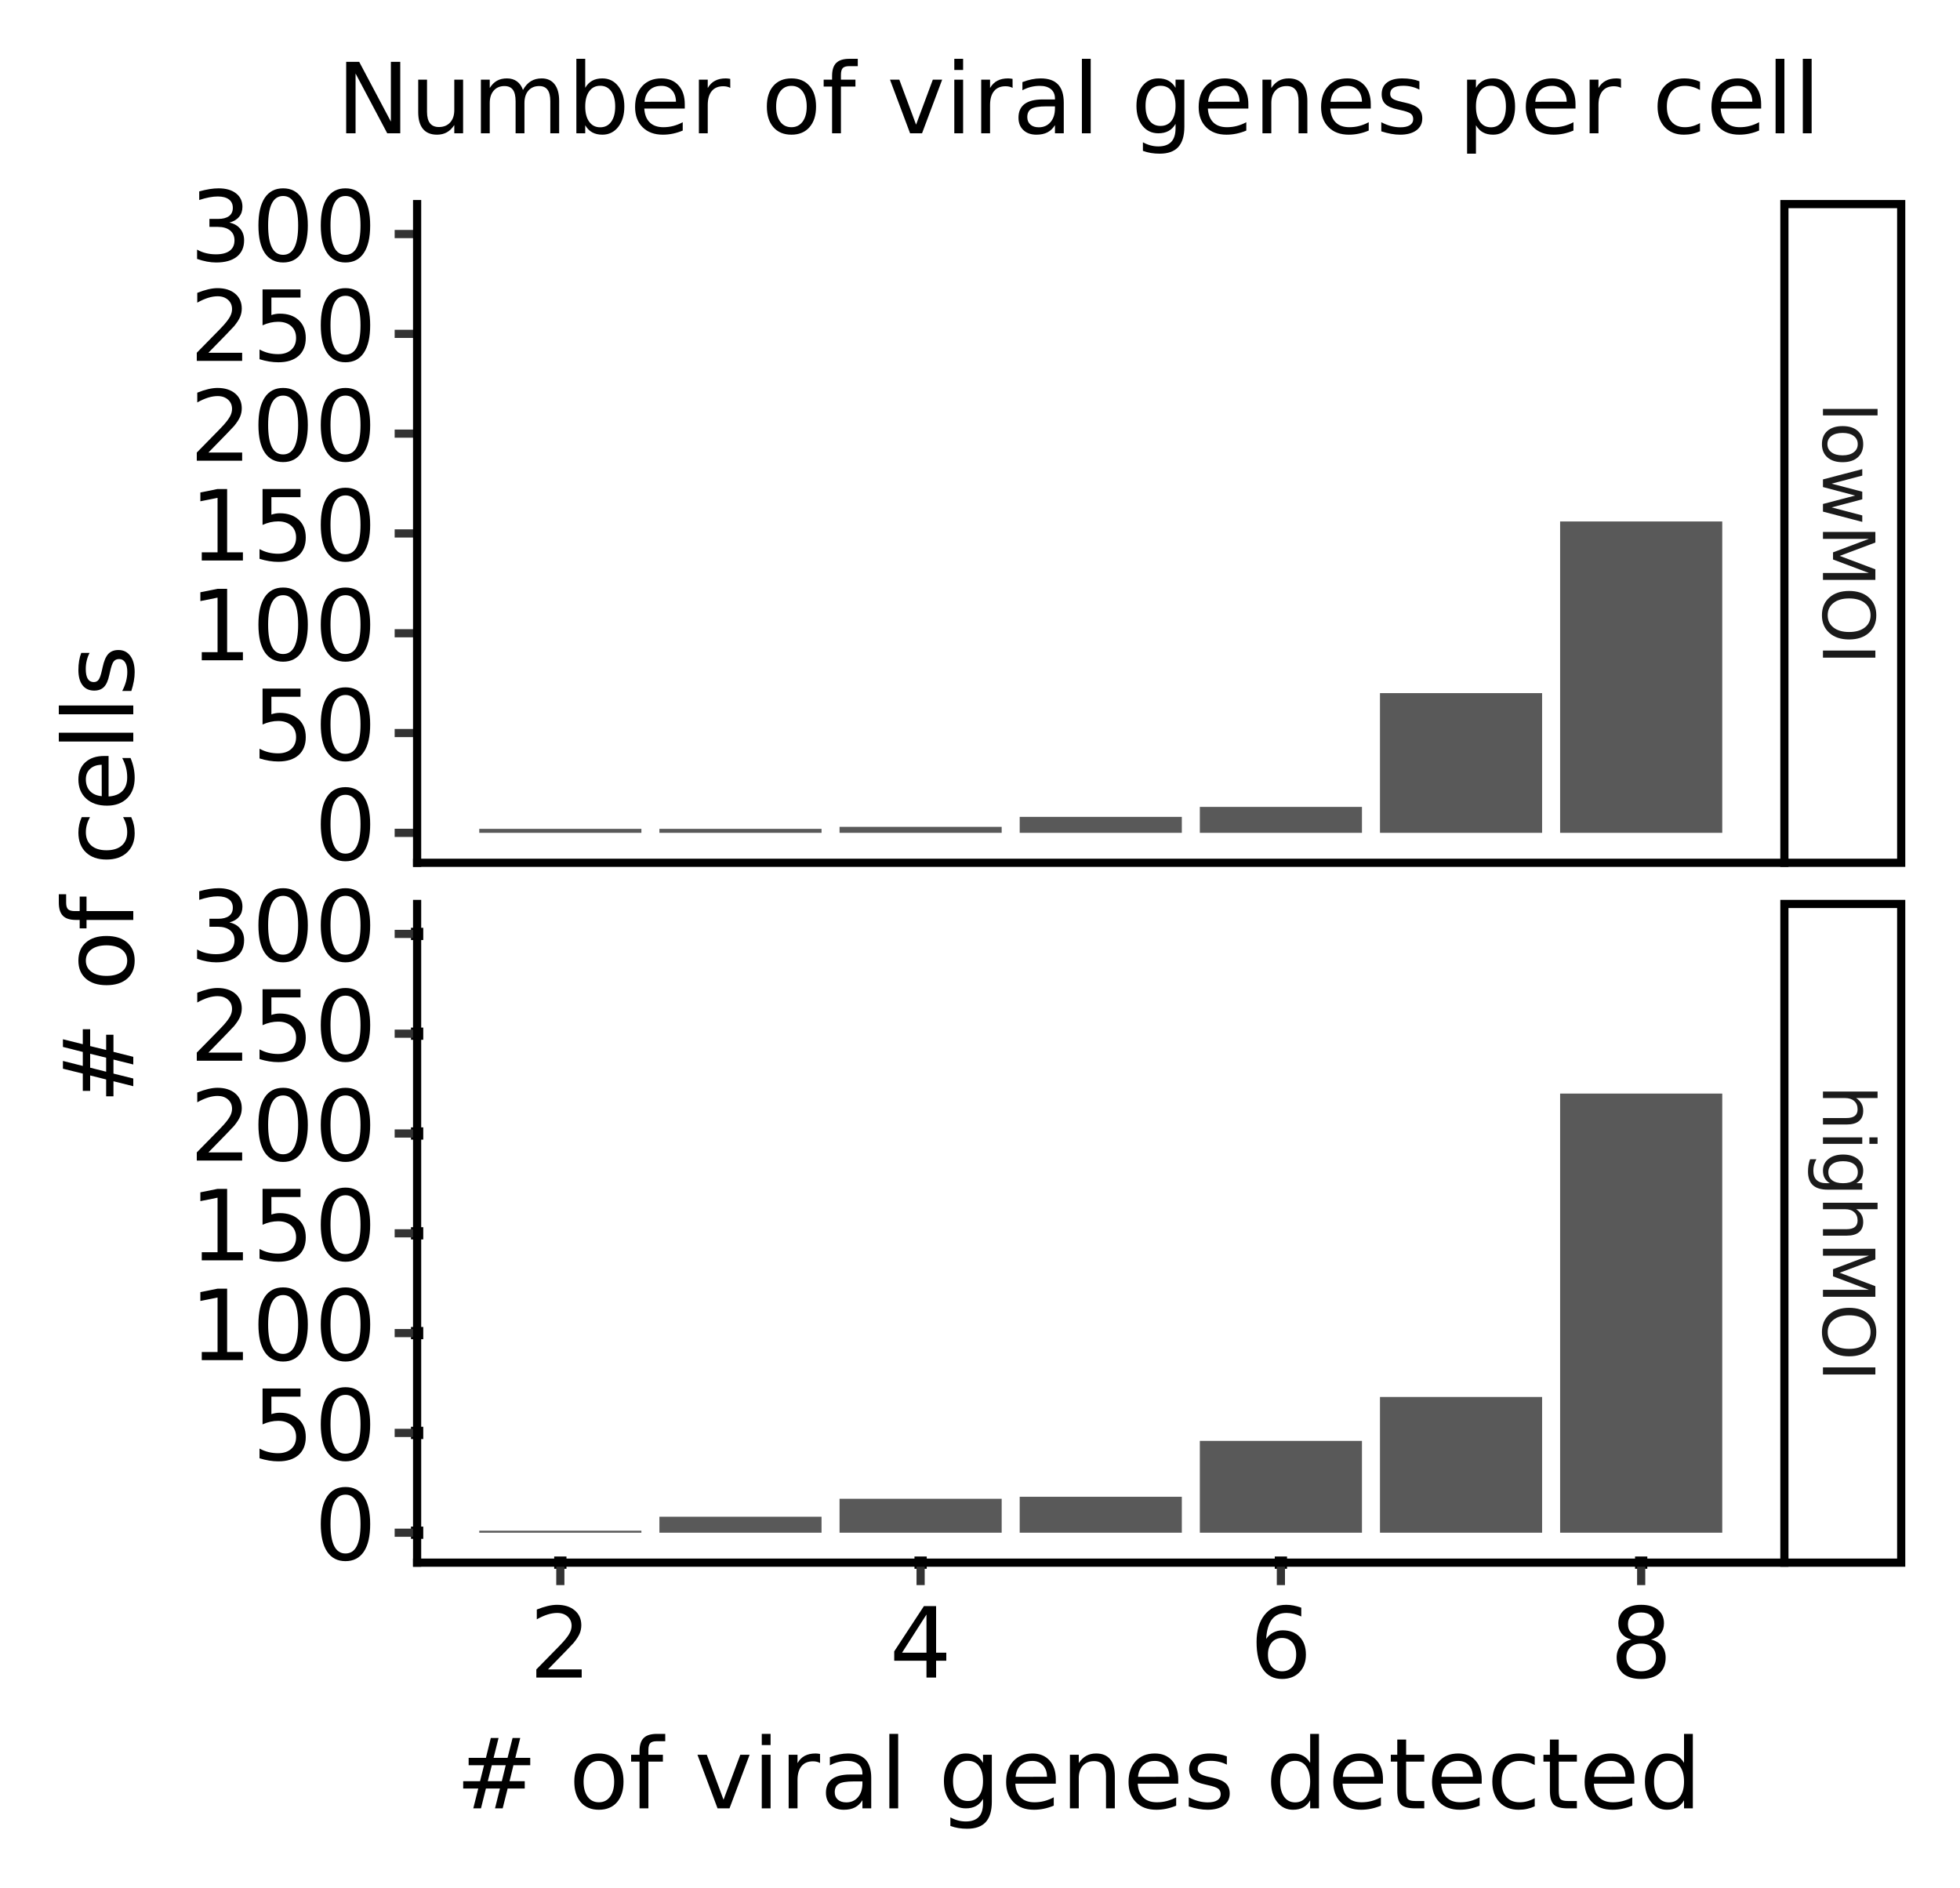
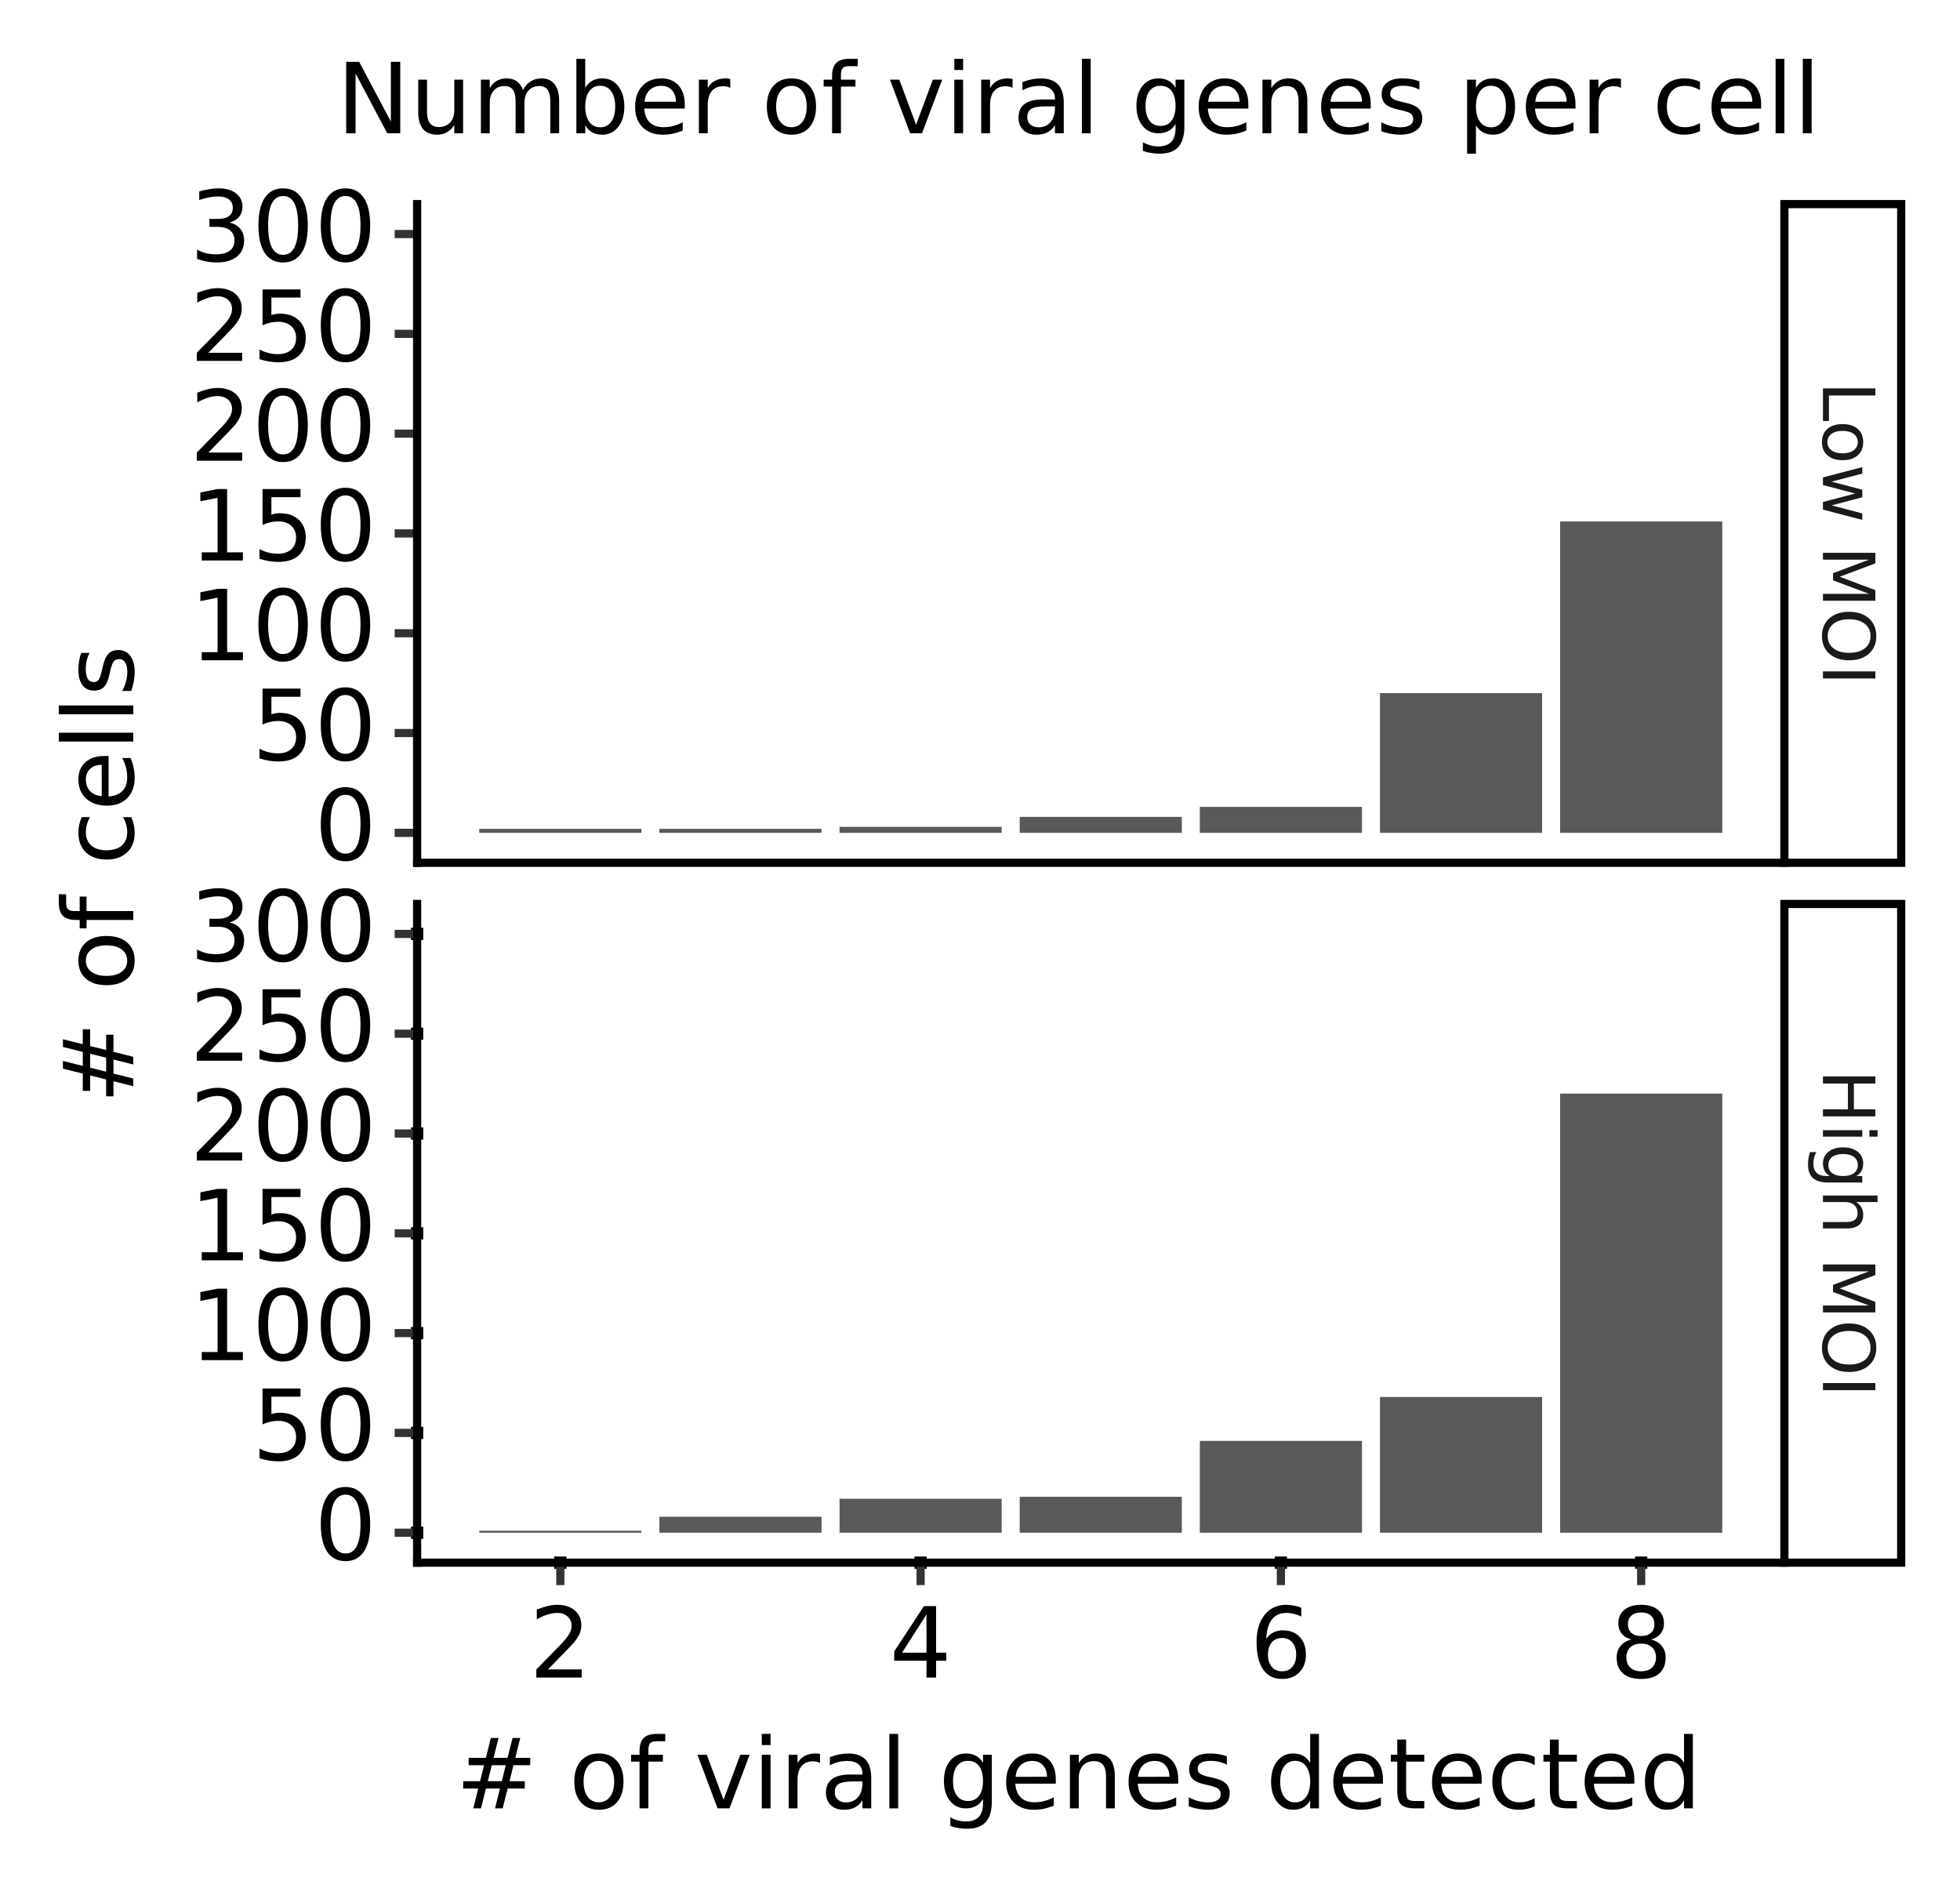
<svg xmlns="http://www.w3.org/2000/svg" xmlns:xlink="http://www.w3.org/1999/xlink" width="239.969pt" height="231.084pt" viewBox="0 0 239.969 231.084" version="1.1">
  <defs>
    <style type="text/css">*{stroke-linejoin: round; stroke-linecap: butt}</style>
  </defs>
  <g id="figure_1">
    <g id="patch_1">
      <path d="M 0 231.084  L 239.969 231.084  L 239.969 -0  L 0 -0  z " style="fill: #ffffff; stroke: #ffffff; stroke-linejoin: miter" />
    </g>
    <g id="axes_1">
      <g id="patch_2">
        <path d="M 51.069 105.627  L 218.469 105.627  L 218.469 24.987  L 51.069 24.987  z " style="fill: #ffffff" />
      </g>
      <g id="matplotlib.axis_1">
        <g id="xtick_1" />
        <g id="xtick_2" />
        <g id="xtick_3" />
        <g id="xtick_4" />
        <g id="xtick_5" />
        <g id="xtick_6" />
        <g id="xtick_7" />
      </g>
      <g id="matplotlib.axis_2">
        <g id="ytick_1">
          <g id="line2d_1">
            <path d="M 51.069 101.961  " style="fill: none; stroke: #000000; stroke-width: 1.5" />
            <defs>
-               <path id="ma9890b8e48" d="M 0 0  L -2.75 0  " style="stroke: #333333" />
+               <path id="m6dd702d6f1" d="M 0 0  L -2.75 0  " style="stroke: #333333" />
            </defs>
            <g>
-               <use xlink:href="#ma9890b8e48" x="51.069" y="101.961" style="stroke: #333333" />
+               <use xlink:href="#m6dd702d6f1" x="51.069" y="101.961" style="stroke: #333333" />
            </g>
          </g>
          <g id="text_1">
            <g transform="translate(38.48375 105.2725)scale(0.12 -0.12)">
              <defs>
                <path id="DejaVuSans-30" d="M 2034 4250  Q 1547 4250 1301 3770  Q 1056 3291 1056 2328  Q 1056 1369 1301 889  Q 1547 409 2034 409  Q 2525 409 2770 889  Q 3016 1369 3016 2328  Q 3016 3291 2770 3770  Q 2525 4250 2034 4250  z M 2034 4750  Q 2819 4750 3233 4129  Q 3647 3509 3647 2328  Q 3647 1150 3233 529  Q 2819 -91 2034 -91  Q 1250 -91 836 529  Q 422 1150 422 2328  Q 422 3509 836 4129  Q 1250 4750 2034 4750  z " transform="scale(0.015625)" />
              </defs>
              <use xlink:href="#DejaVuSans-30" />
            </g>
          </g>
        </g>
        <g id="ytick_2">
          <g id="line2d_2">
            <path d="M 51.069 89.743  " style="fill: none; stroke: #000000; stroke-width: 1.5" />
            <g>
-               <use xlink:href="#ma9890b8e48" x="51.069" y="89.743" style="stroke: #333333" />
+               <use xlink:href="#m6dd702d6f1" x="51.069" y="89.743" style="stroke: #333333" />
            </g>
          </g>
          <g id="text_2">
            <g transform="translate(30.84875 93.05431)scale(0.12 -0.12)">
              <defs>
                <path id="DejaVuSans-35" d="M 691 4666  L 3169 4666  L 3169 4134  L 1269 4134  L 1269 2991  Q 1406 3038 1543 3061  Q 1681 3084 1819 3084  Q 2600 3084 3056 2656  Q 3513 2228 3513 1497  Q 3513 744 3044 326  Q 2575 -91 1722 -91  Q 1428 -91 1123 -41  Q 819 9 494 109  L 494 744  Q 775 591 1075 516  Q 1375 441 1709 441  Q 2250 441 2565 725  Q 2881 1009 2881 1497  Q 2881 1984 2565 2268  Q 2250 2553 1709 2553  Q 1456 2553 1204 2497  Q 953 2441 691 2322  L 691 4666  z " transform="scale(0.015625)" />
              </defs>
              <use xlink:href="#DejaVuSans-35" />
              <use xlink:href="#DejaVuSans-30" x="63.623" />
            </g>
          </g>
        </g>
        <g id="ytick_3">
          <g id="line2d_3">
            <path d="M 51.069 77.525  " style="fill: none; stroke: #000000; stroke-width: 1.5" />
            <g>
-               <use xlink:href="#ma9890b8e48" x="51.069" y="77.525" style="stroke: #333333" />
+               <use xlink:href="#m6dd702d6f1" x="51.069" y="77.525" style="stroke: #333333" />
            </g>
          </g>
          <g id="text_3">
            <g transform="translate(23.21375 80.83613)scale(0.12 -0.12)">
              <defs>
                <path id="DejaVuSans-31" d="M 794 531  L 1825 531  L 1825 4091  L 703 3866  L 703 4441  L 1819 4666  L 2450 4666  L 2450 531  L 3481 531  L 3481 0  L 794 0  L 794 531  z " transform="scale(0.015625)" />
              </defs>
              <use xlink:href="#DejaVuSans-31" />
              <use xlink:href="#DejaVuSans-30" x="63.623" />
              <use xlink:href="#DejaVuSans-30" x="127.246" />
            </g>
          </g>
        </g>
        <g id="ytick_4">
          <g id="line2d_4">
            <path d="M 51.069 65.307  " style="fill: none; stroke: #000000; stroke-width: 1.5" />
            <g>
-               <use xlink:href="#ma9890b8e48" x="51.069" y="65.307" style="stroke: #333333" />
+               <use xlink:href="#m6dd702d6f1" x="51.069" y="65.307" style="stroke: #333333" />
            </g>
          </g>
          <g id="text_4">
            <g transform="translate(23.21375 68.61795)scale(0.12 -0.12)">
              <use xlink:href="#DejaVuSans-31" />
              <use xlink:href="#DejaVuSans-35" x="63.623" />
              <use xlink:href="#DejaVuSans-30" x="127.246" />
            </g>
          </g>
        </g>
        <g id="ytick_5">
          <g id="line2d_5">
            <path d="M 51.069 53.089  " style="fill: none; stroke: #000000; stroke-width: 1.5" />
            <g>
-               <use xlink:href="#ma9890b8e48" x="51.069" y="53.089" style="stroke: #333333" />
+               <use xlink:href="#m6dd702d6f1" x="51.069" y="53.089" style="stroke: #333333" />
            </g>
          </g>
          <g id="text_5">
            <g transform="translate(23.21375 56.39977)scale(0.12 -0.12)">
              <defs>
                <path id="DejaVuSans-32" d="M 1228 531  L 3431 531  L 3431 0  L 469 0  L 469 531  Q 828 903 1448 1529  Q 2069 2156 2228 2338  Q 2531 2678 2651 2914  Q 2772 3150 2772 3378  Q 2772 3750 2511 3984  Q 2250 4219 1831 4219  Q 1534 4219 1204 4116  Q 875 4013 500 3803  L 500 4441  Q 881 4594 1212 4672  Q 1544 4750 1819 4750  Q 2544 4750 2975 4387  Q 3406 4025 3406 3419  Q 3406 3131 3298 2873  Q 3191 2616 2906 2266  Q 2828 2175 2409 1742  Q 1991 1309 1228 531  z " transform="scale(0.015625)" />
              </defs>
              <use xlink:href="#DejaVuSans-32" />
              <use xlink:href="#DejaVuSans-30" x="63.623" />
              <use xlink:href="#DejaVuSans-30" x="127.246" />
            </g>
          </g>
        </g>
        <g id="ytick_6">
          <g id="line2d_6">
            <path d="M 51.069 40.87  " style="fill: none; stroke: #000000; stroke-width: 1.5" />
            <g>
-               <use xlink:href="#ma9890b8e48" x="51.069" y="40.87" style="stroke: #333333" />
+               <use xlink:href="#m6dd702d6f1" x="51.069" y="40.87" style="stroke: #333333" />
            </g>
          </g>
          <g id="text_6">
            <g transform="translate(23.21375 44.18159)scale(0.12 -0.12)">
              <use xlink:href="#DejaVuSans-32" />
              <use xlink:href="#DejaVuSans-35" x="63.623" />
              <use xlink:href="#DejaVuSans-30" x="127.246" />
            </g>
          </g>
        </g>
        <g id="ytick_7">
          <g id="line2d_7">
            <path d="M 51.069 28.652  " style="fill: none; stroke: #000000; stroke-width: 1.5" />
            <g>
-               <use xlink:href="#ma9890b8e48" x="51.069" y="28.652" style="stroke: #333333" />
+               <use xlink:href="#m6dd702d6f1" x="51.069" y="28.652" style="stroke: #333333" />
            </g>
          </g>
          <g id="text_7">
            <g transform="translate(23.21375 31.96341)scale(0.12 -0.12)">
              <defs>
                <path id="DejaVuSans-33" d="M 2597 2516  Q 3050 2419 3304 2112  Q 3559 1806 3559 1356  Q 3559 666 3084 287  Q 2609 -91 1734 -91  Q 1441 -91 1130 -33  Q 819 25 488 141  L 488 750  Q 750 597 1062 519  Q 1375 441 1716 441  Q 2309 441 2620 675  Q 2931 909 2931 1356  Q 2931 1769 2642 2001  Q 2353 2234 1838 2234  L 1294 2234  L 1294 2753  L 1863 2753  Q 2328 2753 2575 2939  Q 2822 3125 2822 3475  Q 2822 3834 2567 4026  Q 2313 4219 1838 4219  Q 1578 4219 1281 4162  Q 984 4106 628 3988  L 628 4550  Q 988 4650 1302 4700  Q 1616 4750 1894 4750  Q 2613 4750 3031 4423  Q 3450 4097 3450 3541  Q 3450 3153 3228 2886  Q 3006 2619 2597 2516  z " transform="scale(0.015625)" />
              </defs>
              <use xlink:href="#DejaVuSans-33" />
              <use xlink:href="#DejaVuSans-30" x="63.623" />
              <use xlink:href="#DejaVuSans-30" x="127.246" />
            </g>
          </g>
        </g>
        <g id="ytick_8" />
        <g id="ytick_9" />
        <g id="ytick_10" />
        <g id="ytick_11" />
        <g id="ytick_12" />
        <g id="ytick_13" />
        <g id="text_8">
          <g transform="translate(16.31812 135.142)rotate(-90)scale(0.12 -0.12)">
            <defs>
              <path id="DejaVuSans-23" d="M 3272 2816  L 2363 2816  L 2100 1772  L 3016 1772  L 3272 2816  z M 2803 4594  L 2478 3297  L 3391 3297  L 3719 4594  L 4219 4594  L 3897 3297  L 4872 3297  L 4872 2816  L 3775 2816  L 3519 1772  L 4513 1772  L 4513 1294  L 3397 1294  L 3072 0  L 2572 0  L 2894 1294  L 1978 1294  L 1656 0  L 1153 0  L 1478 1294  L 494 1294  L 494 1772  L 1594 1772  L 1856 2816  L 850 2816  L 850 3297  L 1978 3297  L 2297 4594  L 2803 4594  z " transform="scale(0.015625)" />
              <path id="DejaVuSans-20" transform="scale(0.015625)" />
              <path id="DejaVuSans-6f" d="M 1959 3097  Q 1497 3097 1228 2736  Q 959 2375 959 1747  Q 959 1119 1226 758  Q 1494 397 1959 397  Q 2419 397 2687 759  Q 2956 1122 2956 1747  Q 2956 2369 2687 2733  Q 2419 3097 1959 3097  z M 1959 3584  Q 2709 3584 3137 3096  Q 3566 2609 3566 1747  Q 3566 888 3137 398  Q 2709 -91 1959 -91  Q 1206 -91 779 398  Q 353 888 353 1747  Q 353 2609 779 3096  Q 1206 3584 1959 3584  z " transform="scale(0.015625)" />
              <path id="DejaVuSans-66" d="M 2375 4863  L 2375 4384  L 1825 4384  Q 1516 4384 1395 4259  Q 1275 4134 1275 3809  L 1275 3500  L 2222 3500  L 2222 3053  L 1275 3053  L 1275 0  L 697 0  L 697 3053  L 147 3053  L 147 3500  L 697 3500  L 697 3744  Q 697 4328 969 4595  Q 1241 4863 1831 4863  L 2375 4863  z " transform="scale(0.015625)" />
              <path id="DejaVuSans-63" d="M 3122 3366  L 3122 2828  Q 2878 2963 2633 3030  Q 2388 3097 2138 3097  Q 1578 3097 1268 2742  Q 959 2388 959 1747  Q 959 1106 1268 751  Q 1578 397 2138 397  Q 2388 397 2633 464  Q 2878 531 3122 666  L 3122 134  Q 2881 22 2623 -34  Q 2366 -91 2075 -91  Q 1284 -91 818 406  Q 353 903 353 1747  Q 353 2603 823 3093  Q 1294 3584 2113 3584  Q 2378 3584 2631 3529  Q 2884 3475 3122 3366  z " transform="scale(0.015625)" />
              <path id="DejaVuSans-65" d="M 3597 1894  L 3597 1613  L 953 1613  Q 991 1019 1311 708  Q 1631 397 2203 397  Q 2534 397 2845 478  Q 3156 559 3463 722  L 3463 178  Q 3153 47 2828 -22  Q 2503 -91 2169 -91  Q 1331 -91 842 396  Q 353 884 353 1716  Q 353 2575 817 3079  Q 1281 3584 2069 3584  Q 2775 3584 3186 3129  Q 3597 2675 3597 1894  z M 3022 2063  Q 3016 2534 2758 2815  Q 2500 3097 2075 3097  Q 1594 3097 1305 2825  Q 1016 2553 972 2059  L 3022 2063  z " transform="scale(0.015625)" />
              <path id="DejaVuSans-6c" d="M 603 4863  L 1178 4863  L 1178 0  L 603 0  L 603 4863  z " transform="scale(0.015625)" />
              <path id="DejaVuSans-73" d="M 2834 3397  L 2834 2853  Q 2591 2978 2328 3040  Q 2066 3103 1784 3103  Q 1356 3103 1142 2972  Q 928 2841 928 2578  Q 928 2378 1081 2264  Q 1234 2150 1697 2047  L 1894 2003  Q 2506 1872 2764 1633  Q 3022 1394 3022 966  Q 3022 478 2636 193  Q 2250 -91 1575 -91  Q 1294 -91 989 -36  Q 684 19 347 128  L 347 722  Q 666 556 975 473  Q 1284 391 1588 391  Q 1994 391 2212 530  Q 2431 669 2431 922  Q 2431 1156 2273 1281  Q 2116 1406 1581 1522  L 1381 1569  Q 847 1681 609 1914  Q 372 2147 372 2553  Q 372 3047 722 3315  Q 1072 3584 1716 3584  Q 2034 3584 2315 3537  Q 2597 3491 2834 3397  z " transform="scale(0.015625)" />
            </defs>
            <use xlink:href="#DejaVuSans-23" />
            <use xlink:href="#DejaVuSans-20" x="83.789" />
            <use xlink:href="#DejaVuSans-6f" x="115.576" />
            <use xlink:href="#DejaVuSans-66" x="176.758" />
            <use xlink:href="#DejaVuSans-20" x="211.963" />
            <use xlink:href="#DejaVuSans-63" x="243.75" />
            <use xlink:href="#DejaVuSans-65" x="298.73" />
            <use xlink:href="#DejaVuSans-6c" x="360.254" />
            <use xlink:href="#DejaVuSans-6c" x="388.037" />
            <use xlink:href="#DejaVuSans-73" x="415.82" />
          </g>
        </g>
      </g>
      <g id="PolyCollection_1">
-         <path d="M 58.678 101.961  L 58.678 101.473  L 78.528 101.473  L 78.528 101.961  z " clip-path="url(#pe3e4e6a18e)" style="fill: #595959" />
-         <path d="M 80.733 101.961  L 80.733 101.473  L 100.583 101.473  L 100.583 101.961  z " clip-path="url(#pe3e4e6a18e)" style="fill: #595959" />
-         <path d="M 102.789 101.961  L 102.789 101.228  L 122.638 101.228  L 122.638 101.961  z " clip-path="url(#pe3e4e6a18e)" style="fill: #595959" />
-         <path d="M 124.844 101.961  L 124.844 100.006  L 144.694 100.006  L 144.694 101.961  z " clip-path="url(#pe3e4e6a18e)" style="fill: #595959" />
-         <path d="M 146.899 101.961  L 146.899 98.785  L 166.749 98.785  L 166.749 101.961  z " clip-path="url(#pe3e4e6a18e)" style="fill: #595959" />
-         <path d="M 168.955 101.961  L 168.955 84.856  L 188.804 84.856  L 188.804 101.961  z " clip-path="url(#pe3e4e6a18e)" style="fill: #595959" />
-         <path d="M 191.01 101.961  L 191.01 63.841  L 210.86 63.841  L 210.86 101.961  z " clip-path="url(#pe3e4e6a18e)" style="fill: #595959" />
+         <path d="M 58.678 101.961  L 58.678 101.473  L 78.528 101.473  L 78.528 101.961  z " clip-path="url(#pe7c951bf67)" style="fill: #595959" />
+         <path d="M 80.733 101.961  L 80.733 101.473  L 100.583 101.473  L 100.583 101.961  z " clip-path="url(#pe7c951bf67)" style="fill: #595959" />
+         <path d="M 102.789 101.961  L 102.789 101.228  L 122.638 101.228  L 122.638 101.961  z " clip-path="url(#pe7c951bf67)" style="fill: #595959" />
+         <path d="M 124.844 101.961  L 124.844 100.006  L 144.694 100.006  L 144.694 101.961  z " clip-path="url(#pe7c951bf67)" style="fill: #595959" />
+         <path d="M 146.899 101.961  L 146.899 98.785  L 166.749 98.785  L 166.749 101.961  z " clip-path="url(#pe7c951bf67)" style="fill: #595959" />
+         <path d="M 168.955 101.961  L 168.955 84.856  L 188.804 84.856  L 188.804 101.961  z " clip-path="url(#pe7c951bf67)" style="fill: #595959" />
+         <path d="M 191.01 101.961  L 191.01 63.841  L 210.86 63.841  L 210.86 101.961  z " clip-path="url(#pe7c951bf67)" style="fill: #595959" />
      </g>
      <g id="patch_3">
        <path d="M 218.469 105.627  L 232.769 105.627  L 232.769 24.987  L 218.469 24.987  L 218.469 105.627  z " style="fill: none; stroke: #000000; stroke-linejoin: miter" />
      </g>
      <g id="patch_4">
        <path d="M 51.069 105.627  L 51.069 24.987  " style="fill: none; stroke: #000000; stroke-linejoin: miter; stroke-linecap: square" />
      </g>
      <g id="patch_5">
        <path d="M 51.069 105.627  L 218.469 105.627  " style="fill: none; stroke: #000000; stroke-linejoin: miter; stroke-linecap: square" />
      </g>
      <g id="text_9">
-         <g style="fill: #1a1a1a" transform="translate(223.1905 49.2357)rotate(-270)scale(0.088 -0.088)">
+         <g style="fill: #1a1a1a" transform="translate(223.1905 46.68508)rotate(-270)scale(0.088 -0.088)">
          <defs>
+             <path id="DejaVuSans-4c" d="M 628 4666  L 1259 4666  L 1259 531  L 3531 531  L 3531 0  L 628 0  L 628 4666  z " transform="scale(0.015625)" />
            <path id="DejaVuSans-77" d="M 269 3500  L 844 3500  L 1563 769  L 2278 3500  L 2956 3500  L 3675 769  L 4391 3500  L 4966 3500  L 4050 0  L 3372 0  L 2619 2869  L 1863 0  L 1184 0  L 269 3500  z " transform="scale(0.015625)" />
            <path id="DejaVuSans-4d" d="M 628 4666  L 1569 4666  L 2759 1491  L 3956 4666  L 4897 4666  L 4897 0  L 4281 0  L 4281 4097  L 3078 897  L 2444 897  L 1241 4097  L 1241 0  L 628 0  L 628 4666  z " transform="scale(0.015625)" />
            <path id="DejaVuSans-4f" d="M 2522 4238  Q 1834 4238 1429 3725  Q 1025 3213 1025 2328  Q 1025 1447 1429 934  Q 1834 422 2522 422  Q 3209 422 3611 934  Q 4013 1447 4013 2328  Q 4013 3213 3611 3725  Q 3209 4238 2522 4238  z M 2522 4750  Q 3503 4750 4090 4092  Q 4678 3434 4678 2328  Q 4678 1225 4090 567  Q 3503 -91 2522 -91  Q 1538 -91 948 565  Q 359 1222 359 2328  Q 359 3434 948 4092  Q 1538 4750 2522 4750  z " transform="scale(0.015625)" />
            <path id="DejaVuSans-49" d="M 628 4666  L 1259 4666  L 1259 0  L 628 0  L 628 4666  z " transform="scale(0.015625)" />
          </defs>
-           <use xlink:href="#DejaVuSans-6c" />
-           <use xlink:href="#DejaVuSans-6f" x="27.783" />
-           <use xlink:href="#DejaVuSans-77" x="88.965" />
-           <use xlink:href="#DejaVuSans-4d" x="170.752" />
-           <use xlink:href="#DejaVuSans-4f" x="257.031" />
-           <use xlink:href="#DejaVuSans-49" x="335.742" />
+           <use xlink:href="#DejaVuSans-4c" />
+           <use xlink:href="#DejaVuSans-6f" x="53.963" />
+           <use xlink:href="#DejaVuSans-77" x="115.145" />
+           <use xlink:href="#DejaVuSans-20" x="196.932" />
+           <use xlink:href="#DejaVuSans-4d" x="228.719" />
+           <use xlink:href="#DejaVuSans-4f" x="314.998" />
+           <use xlink:href="#DejaVuSans-49" x="393.709" />
        </g>
      </g>
    </g>
    <g id="axes_2">
      <g id="patch_6">
        <path d="M 51.069 191.307  L 218.469 191.307  L 218.469 110.667  L 51.069 110.667  z " style="fill: #ffffff" />
      </g>
      <g id="matplotlib.axis_3">
        <g id="xtick_8">
          <g id="line2d_8">
            <path d="M 68.603 191.307  " style="fill: none; stroke: #000000; stroke-width: 1.5; stroke-linecap: square" />
            <defs>
-               <path id="m67ff558f66" d="M 0 0  L 0 2.75  " style="stroke: #333333" />
+               <path id="m1cd771f160" d="M 0 0  L 0 2.75  " style="stroke: #333333" />
            </defs>
            <g>
-               <use xlink:href="#m67ff558f66" x="68.603" y="191.307" style="stroke: #333333" />
+               <use xlink:href="#m1cd771f160" x="68.603" y="191.307" style="stroke: #333333" />
            </g>
          </g>
          <g id="text_10">
            <g transform="translate(64.78524 205.3748)scale(0.12 -0.12)">
              <use xlink:href="#DejaVuSans-32" />
            </g>
          </g>
        </g>
        <g id="xtick_9">
          <g id="line2d_9">
            <path d="M 112.713 191.307  " style="fill: none; stroke: #000000; stroke-width: 1.5; stroke-linecap: square" />
            <g>
-               <use xlink:href="#m67ff558f66" x="112.713" y="191.307" style="stroke: #333333" />
+               <use xlink:href="#m1cd771f160" x="112.713" y="191.307" style="stroke: #333333" />
            </g>
          </g>
          <g id="text_11">
            <g transform="translate(108.8959 205.3748)scale(0.12 -0.12)">
              <defs>
                <path id="DejaVuSans-34" d="M 2419 4116  L 825 1625  L 2419 1625  L 2419 4116  z M 2253 4666  L 3047 4666  L 3047 1625  L 3713 1625  L 3713 1100  L 3047 1100  L 3047 0  L 2419 0  L 2419 1100  L 313 1100  L 313 1709  L 2253 4666  z " transform="scale(0.015625)" />
              </defs>
              <use xlink:href="#DejaVuSans-34" />
            </g>
          </g>
        </g>
        <g id="xtick_10">
          <g id="line2d_10">
            <path d="M 156.824 191.307  " style="fill: none; stroke: #000000; stroke-width: 1.5; stroke-linecap: square" />
            <g>
-               <use xlink:href="#m67ff558f66" x="156.824" y="191.307" style="stroke: #333333" />
+               <use xlink:href="#m1cd771f160" x="156.824" y="191.307" style="stroke: #333333" />
            </g>
          </g>
          <g id="text_12">
            <g transform="translate(153.0066 205.3748)scale(0.12 -0.12)">
              <defs>
                <path id="DejaVuSans-36" d="M 2113 2584  Q 1688 2584 1439 2293  Q 1191 2003 1191 1497  Q 1191 994 1439 701  Q 1688 409 2113 409  Q 2538 409 2786 701  Q 3034 994 3034 1497  Q 3034 2003 2786 2293  Q 2538 2584 2113 2584  z M 3366 4563  L 3366 3988  Q 3128 4100 2886 4159  Q 2644 4219 2406 4219  Q 1781 4219 1451 3797  Q 1122 3375 1075 2522  Q 1259 2794 1537 2939  Q 1816 3084 2150 3084  Q 2853 3084 3261 2657  Q 3669 2231 3669 1497  Q 3669 778 3244 343  Q 2819 -91 2113 -91  Q 1303 -91 875 529  Q 447 1150 447 2328  Q 447 3434 972 4092  Q 1497 4750 2381 4750  Q 2619 4750 2861 4703  Q 3103 4656 3366 4563  z " transform="scale(0.015625)" />
              </defs>
              <use xlink:href="#DejaVuSans-36" />
            </g>
          </g>
        </g>
        <g id="xtick_11">
          <g id="line2d_11">
            <path d="M 200.935 191.307  " style="fill: none; stroke: #000000; stroke-width: 1.5; stroke-linecap: square" />
            <g>
-               <use xlink:href="#m67ff558f66" x="200.935" y="191.307" style="stroke: #333333" />
+               <use xlink:href="#m1cd771f160" x="200.935" y="191.307" style="stroke: #333333" />
            </g>
          </g>
          <g id="text_13">
            <g transform="translate(197.1173 205.3748)scale(0.12 -0.12)">
              <defs>
                <path id="DejaVuSans-38" d="M 2034 2216  Q 1584 2216 1326 1975  Q 1069 1734 1069 1313  Q 1069 891 1326 650  Q 1584 409 2034 409  Q 2484 409 2743 651  Q 3003 894 3003 1313  Q 3003 1734 2745 1975  Q 2488 2216 2034 2216  z M 1403 2484  Q 997 2584 770 2862  Q 544 3141 544 3541  Q 544 4100 942 4425  Q 1341 4750 2034 4750  Q 2731 4750 3128 4425  Q 3525 4100 3525 3541  Q 3525 3141 3298 2862  Q 3072 2584 2669 2484  Q 3125 2378 3379 2068  Q 3634 1759 3634 1313  Q 3634 634 3220 271  Q 2806 -91 2034 -91  Q 1263 -91 848 271  Q 434 634 434 1313  Q 434 1759 690 2068  Q 947 2378 1403 2484  z M 1172 3481  Q 1172 3119 1398 2916  Q 1625 2713 2034 2713  Q 2441 2713 2670 2916  Q 2900 3119 2900 3481  Q 2900 3844 2670 4047  Q 2441 4250 2034 4250  Q 1625 4250 1398 4047  Q 1172 3844 1172 3481  z " transform="scale(0.015625)" />
              </defs>
              <use xlink:href="#DejaVuSans-38" />
            </g>
          </g>
        </g>
        <g id="xtick_12" />
        <g id="xtick_13" />
        <g id="xtick_14" />
        <g id="text_14">
          <g transform="translate(55.78344 221.3886)scale(0.12 -0.12)">
            <defs>
              <path id="DejaVuSans-76" d="M 191 3500  L 800 3500  L 1894 563  L 2988 3500  L 3597 3500  L 2284 0  L 1503 0  L 191 3500  z " transform="scale(0.015625)" />
              <path id="DejaVuSans-69" d="M 603 3500  L 1178 3500  L 1178 0  L 603 0  L 603 3500  z M 603 4863  L 1178 4863  L 1178 4134  L 603 4134  L 603 4863  z " transform="scale(0.015625)" />
              <path id="DejaVuSans-72" d="M 2631 2963  Q 2534 3019 2420 3045  Q 2306 3072 2169 3072  Q 1681 3072 1420 2755  Q 1159 2438 1159 1844  L 1159 0  L 581 0  L 581 3500  L 1159 3500  L 1159 2956  Q 1341 3275 1631 3429  Q 1922 3584 2338 3584  Q 2397 3584 2469 3576  Q 2541 3569 2628 3553  L 2631 2963  z " transform="scale(0.015625)" />
              <path id="DejaVuSans-61" d="M 2194 1759  Q 1497 1759 1228 1600  Q 959 1441 959 1056  Q 959 750 1161 570  Q 1363 391 1709 391  Q 2188 391 2477 730  Q 2766 1069 2766 1631  L 2766 1759  L 2194 1759  z M 3341 1997  L 3341 0  L 2766 0  L 2766 531  Q 2569 213 2275 61  Q 1981 -91 1556 -91  Q 1019 -91 701 211  Q 384 513 384 1019  Q 384 1609 779 1909  Q 1175 2209 1959 2209  L 2766 2209  L 2766 2266  Q 2766 2663 2505 2880  Q 2244 3097 1772 3097  Q 1472 3097 1187 3025  Q 903 2953 641 2809  L 641 3341  Q 956 3463 1253 3523  Q 1550 3584 1831 3584  Q 2591 3584 2966 3190  Q 3341 2797 3341 1997  z " transform="scale(0.015625)" />
              <path id="DejaVuSans-67" d="M 2906 1791  Q 2906 2416 2648 2759  Q 2391 3103 1925 3103  Q 1463 3103 1205 2759  Q 947 2416 947 1791  Q 947 1169 1205 825  Q 1463 481 1925 481  Q 2391 481 2648 825  Q 2906 1169 2906 1791  z M 3481 434  Q 3481 -459 3084 -895  Q 2688 -1331 1869 -1331  Q 1566 -1331 1297 -1286  Q 1028 -1241 775 -1147  L 775 -588  Q 1028 -725 1275 -790  Q 1522 -856 1778 -856  Q 2344 -856 2625 -561  Q 2906 -266 2906 331  L 2906 616  Q 2728 306 2450 153  Q 2172 0 1784 0  Q 1141 0 747 490  Q 353 981 353 1791  Q 353 2603 747 3093  Q 1141 3584 1784 3584  Q 2172 3584 2450 3431  Q 2728 3278 2906 2969  L 2906 3500  L 3481 3500  L 3481 434  z " transform="scale(0.015625)" />
              <path id="DejaVuSans-6e" d="M 3513 2113  L 3513 0  L 2938 0  L 2938 2094  Q 2938 2591 2744 2837  Q 2550 3084 2163 3084  Q 1697 3084 1428 2787  Q 1159 2491 1159 1978  L 1159 0  L 581 0  L 581 3500  L 1159 3500  L 1159 2956  Q 1366 3272 1645 3428  Q 1925 3584 2291 3584  Q 2894 3584 3203 3211  Q 3513 2838 3513 2113  z " transform="scale(0.015625)" />
              <path id="DejaVuSans-64" d="M 2906 2969  L 2906 4863  L 3481 4863  L 3481 0  L 2906 0  L 2906 525  Q 2725 213 2448 61  Q 2172 -91 1784 -91  Q 1150 -91 751 415  Q 353 922 353 1747  Q 353 2572 751 3078  Q 1150 3584 1784 3584  Q 2172 3584 2448 3432  Q 2725 3281 2906 2969  z M 947 1747  Q 947 1113 1208 752  Q 1469 391 1925 391  Q 2381 391 2643 752  Q 2906 1113 2906 1747  Q 2906 2381 2643 2742  Q 2381 3103 1925 3103  Q 1469 3103 1208 2742  Q 947 2381 947 1747  z " transform="scale(0.015625)" />
              <path id="DejaVuSans-74" d="M 1172 4494  L 1172 3500  L 2356 3500  L 2356 3053  L 1172 3053  L 1172 1153  Q 1172 725 1289 603  Q 1406 481 1766 481  L 2356 481  L 2356 0  L 1766 0  Q 1100 0 847 248  Q 594 497 594 1153  L 594 3053  L 172 3053  L 172 3500  L 594 3500  L 594 4494  L 1172 4494  z " transform="scale(0.015625)" />
            </defs>
            <use xlink:href="#DejaVuSans-23" />
            <use xlink:href="#DejaVuSans-20" x="83.789" />
            <use xlink:href="#DejaVuSans-6f" x="115.576" />
            <use xlink:href="#DejaVuSans-66" x="176.758" />
            <use xlink:href="#DejaVuSans-20" x="211.963" />
            <use xlink:href="#DejaVuSans-76" x="243.75" />
            <use xlink:href="#DejaVuSans-69" x="302.93" />
            <use xlink:href="#DejaVuSans-72" x="330.713" />
            <use xlink:href="#DejaVuSans-61" x="371.826" />
            <use xlink:href="#DejaVuSans-6c" x="433.105" />
            <use xlink:href="#DejaVuSans-20" x="460.889" />
            <use xlink:href="#DejaVuSans-67" x="492.676" />
            <use xlink:href="#DejaVuSans-65" x="556.152" />
            <use xlink:href="#DejaVuSans-6e" x="617.676" />
            <use xlink:href="#DejaVuSans-65" x="681.055" />
            <use xlink:href="#DejaVuSans-73" x="742.578" />
            <use xlink:href="#DejaVuSans-20" x="794.678" />
            <use xlink:href="#DejaVuSans-64" x="826.465" />
            <use xlink:href="#DejaVuSans-65" x="889.941" />
            <use xlink:href="#DejaVuSans-74" x="951.465" />
            <use xlink:href="#DejaVuSans-65" x="990.674" />
            <use xlink:href="#DejaVuSans-63" x="1052.197" />
            <use xlink:href="#DejaVuSans-74" x="1107.178" />
            <use xlink:href="#DejaVuSans-65" x="1146.387" />
            <use xlink:href="#DejaVuSans-64" x="1207.91" />
          </g>
        </g>
      </g>
      <g id="matplotlib.axis_4">
        <g id="ytick_14">
          <g id="line2d_12">
            <path d="M 51.069 187.641  " style="fill: none; stroke: #000000; stroke-width: 1.5; stroke-linecap: square" />
            <g>
-               <use xlink:href="#ma9890b8e48" x="51.069" y="187.641" style="stroke: #333333" />
+               <use xlink:href="#m6dd702d6f1" x="51.069" y="187.641" style="stroke: #333333" />
            </g>
          </g>
          <g id="text_15">
            <g transform="translate(38.48375 190.9525)scale(0.12 -0.12)">
              <use xlink:href="#DejaVuSans-30" />
            </g>
          </g>
        </g>
        <g id="ytick_15">
          <g id="line2d_13">
            <path d="M 51.069 175.423  " style="fill: none; stroke: #000000; stroke-width: 1.5; stroke-linecap: square" />
            <g>
-               <use xlink:href="#ma9890b8e48" x="51.069" y="175.423" style="stroke: #333333" />
+               <use xlink:href="#m6dd702d6f1" x="51.069" y="175.423" style="stroke: #333333" />
            </g>
          </g>
          <g id="text_16">
            <g transform="translate(30.84875 178.7343)scale(0.12 -0.12)">
              <use xlink:href="#DejaVuSans-35" />
              <use xlink:href="#DejaVuSans-30" x="63.623" />
            </g>
          </g>
        </g>
        <g id="ytick_16">
          <g id="line2d_14">
            <path d="M 51.069 163.205  " style="fill: none; stroke: #000000; stroke-width: 1.5; stroke-linecap: square" />
            <g>
-               <use xlink:href="#ma9890b8e48" x="51.069" y="163.205" style="stroke: #333333" />
+               <use xlink:href="#m6dd702d6f1" x="51.069" y="163.205" style="stroke: #333333" />
            </g>
          </g>
          <g id="text_17">
            <g transform="translate(23.21375 166.5161)scale(0.12 -0.12)">
              <use xlink:href="#DejaVuSans-31" />
              <use xlink:href="#DejaVuSans-30" x="63.623" />
              <use xlink:href="#DejaVuSans-30" x="127.246" />
            </g>
          </g>
        </g>
        <g id="ytick_17">
          <g id="line2d_15">
            <path d="M 51.069 150.987  " style="fill: none; stroke: #000000; stroke-width: 1.5; stroke-linecap: square" />
            <g>
-               <use xlink:href="#ma9890b8e48" x="51.069" y="150.987" style="stroke: #333333" />
+               <use xlink:href="#m6dd702d6f1" x="51.069" y="150.987" style="stroke: #333333" />
            </g>
          </g>
          <g id="text_18">
            <g transform="translate(23.21375 154.298)scale(0.12 -0.12)">
              <use xlink:href="#DejaVuSans-31" />
              <use xlink:href="#DejaVuSans-35" x="63.623" />
              <use xlink:href="#DejaVuSans-30" x="127.246" />
            </g>
          </g>
        </g>
        <g id="ytick_18">
          <g id="line2d_16">
            <path d="M 51.069 138.769  " style="fill: none; stroke: #000000; stroke-width: 1.5; stroke-linecap: square" />
            <g>
-               <use xlink:href="#ma9890b8e48" x="51.069" y="138.769" style="stroke: #333333" />
+               <use xlink:href="#m6dd702d6f1" x="51.069" y="138.769" style="stroke: #333333" />
            </g>
          </g>
          <g id="text_19">
            <g transform="translate(23.21375 142.0798)scale(0.12 -0.12)">
              <use xlink:href="#DejaVuSans-32" />
              <use xlink:href="#DejaVuSans-30" x="63.623" />
              <use xlink:href="#DejaVuSans-30" x="127.246" />
            </g>
          </g>
        </g>
        <g id="ytick_19">
          <g id="line2d_17">
            <path d="M 51.069 126.55  " style="fill: none; stroke: #000000; stroke-width: 1.5; stroke-linecap: square" />
            <g>
-               <use xlink:href="#ma9890b8e48" x="51.069" y="126.55" style="stroke: #333333" />
+               <use xlink:href="#m6dd702d6f1" x="51.069" y="126.55" style="stroke: #333333" />
            </g>
          </g>
          <g id="text_20">
            <g transform="translate(23.21375 129.8616)scale(0.12 -0.12)">
              <use xlink:href="#DejaVuSans-32" />
              <use xlink:href="#DejaVuSans-35" x="63.623" />
              <use xlink:href="#DejaVuSans-30" x="127.246" />
            </g>
          </g>
        </g>
        <g id="ytick_20">
          <g id="line2d_18">
            <path d="M 51.069 114.332  " style="fill: none; stroke: #000000; stroke-width: 1.5; stroke-linecap: square" />
            <g>
-               <use xlink:href="#ma9890b8e48" x="51.069" y="114.332" style="stroke: #333333" />
+               <use xlink:href="#m6dd702d6f1" x="51.069" y="114.332" style="stroke: #333333" />
            </g>
          </g>
          <g id="text_21">
            <g transform="translate(23.21375 117.6434)scale(0.12 -0.12)">
              <use xlink:href="#DejaVuSans-33" />
              <use xlink:href="#DejaVuSans-30" x="63.623" />
              <use xlink:href="#DejaVuSans-30" x="127.246" />
            </g>
          </g>
        </g>
        <g id="ytick_21" />
        <g id="ytick_22" />
        <g id="ytick_23" />
        <g id="ytick_24" />
        <g id="ytick_25" />
        <g id="ytick_26" />
      </g>
      <g id="PolyCollection_2">
-         <path d="M 58.678 187.641  L 58.678 187.397  L 78.528 187.397  L 78.528 187.641  z " clip-path="url(#pbfbb1d4b2f)" style="fill: #595959" />
-         <path d="M 80.733 187.641  L 80.733 185.686  L 100.583 185.686  L 100.583 187.641  z " clip-path="url(#pbfbb1d4b2f)" style="fill: #595959" />
-         <path d="M 102.789 187.641  L 102.789 183.487  L 122.638 183.487  L 122.638 187.641  z " clip-path="url(#pbfbb1d4b2f)" style="fill: #595959" />
-         <path d="M 124.844 187.641  L 124.844 183.243  L 144.694 183.243  L 144.694 187.641  z " clip-path="url(#pbfbb1d4b2f)" style="fill: #595959" />
-         <path d="M 146.899 187.641  L 146.899 176.401  L 166.749 176.401  L 166.749 187.641  z " clip-path="url(#pbfbb1d4b2f)" style="fill: #595959" />
-         <path d="M 168.955 187.641  L 168.955 171.025  L 188.804 171.025  L 188.804 187.641  z " clip-path="url(#pbfbb1d4b2f)" style="fill: #595959" />
-         <path d="M 191.01 187.641  L 191.01 133.881  L 210.86 133.881  L 210.86 187.641  z " clip-path="url(#pbfbb1d4b2f)" style="fill: #595959" />
+         <path d="M 58.678 187.641  L 58.678 187.397  L 78.528 187.397  L 78.528 187.641  z " clip-path="url(#pefd5558faa)" style="fill: #595959" />
+         <path d="M 80.733 187.641  L 80.733 185.686  L 100.583 185.686  L 100.583 187.641  z " clip-path="url(#pefd5558faa)" style="fill: #595959" />
+         <path d="M 102.789 187.641  L 102.789 183.487  L 122.638 183.487  L 122.638 187.641  z " clip-path="url(#pefd5558faa)" style="fill: #595959" />
+         <path d="M 124.844 187.641  L 124.844 183.243  L 144.694 183.243  L 144.694 187.641  z " clip-path="url(#pefd5558faa)" style="fill: #595959" />
+         <path d="M 146.899 187.641  L 146.899 176.401  L 166.749 176.401  L 166.749 187.641  z " clip-path="url(#pefd5558faa)" style="fill: #595959" />
+         <path d="M 168.955 187.641  L 168.955 171.025  L 188.804 171.025  L 188.804 187.641  z " clip-path="url(#pefd5558faa)" style="fill: #595959" />
+         <path d="M 191.01 187.641  L 191.01 133.881  L 210.86 133.881  L 210.86 187.641  z " clip-path="url(#pefd5558faa)" style="fill: #595959" />
      </g>
      <g id="patch_7">
        <path d="M 218.469 191.307  L 232.769 191.307  L 232.769 110.667  L 218.469 110.667  L 218.469 191.307  z " style="fill: none; stroke: #000000; stroke-linejoin: miter" />
      </g>
      <g id="patch_8">
        <path d="M 51.069 191.307  L 51.069 110.667  " style="fill: none; stroke: #000000; stroke-linejoin: miter; stroke-linecap: square" />
      </g>
      <g id="patch_9">
        <path d="M 51.069 191.307  L 218.469 191.307  " style="fill: none; stroke: #000000; stroke-linejoin: miter; stroke-linecap: square" />
      </g>
      <g id="text_22">
-         <g style="fill: #1a1a1a" transform="translate(223.1905 132.836)rotate(-270)scale(0.088 -0.088)">
+         <g style="fill: #1a1a1a" transform="translate(223.1905 130.9172)rotate(-270)scale(0.088 -0.088)">
          <defs>
+             <path id="DejaVuSans-48" d="M 628 4666  L 1259 4666  L 1259 2753  L 3553 2753  L 3553 4666  L 4184 4666  L 4184 0  L 3553 0  L 3553 2222  L 1259 2222  L 1259 0  L 628 0  L 628 4666  z " transform="scale(0.015625)" />
            <path id="DejaVuSans-68" d="M 3513 2113  L 3513 0  L 2938 0  L 2938 2094  Q 2938 2591 2744 2837  Q 2550 3084 2163 3084  Q 1697 3084 1428 2787  Q 1159 2491 1159 1978  L 1159 0  L 581 0  L 581 4863  L 1159 4863  L 1159 2956  Q 1366 3272 1645 3428  Q 1925 3584 2291 3584  Q 2894 3584 3203 3211  Q 3513 2838 3513 2113  z " transform="scale(0.015625)" />
          </defs>
-           <use xlink:href="#DejaVuSans-68" />
-           <use xlink:href="#DejaVuSans-69" x="63.379" />
-           <use xlink:href="#DejaVuSans-67" x="91.162" />
-           <use xlink:href="#DejaVuSans-68" x="154.639" />
-           <use xlink:href="#DejaVuSans-4d" x="218.018" />
-           <use xlink:href="#DejaVuSans-4f" x="304.297" />
-           <use xlink:href="#DejaVuSans-49" x="383.008" />
+           <use xlink:href="#DejaVuSans-48" />
+           <use xlink:href="#DejaVuSans-69" x="75.195" />
+           <use xlink:href="#DejaVuSans-67" x="102.979" />
+           <use xlink:href="#DejaVuSans-68" x="166.455" />
+           <use xlink:href="#DejaVuSans-20" x="229.834" />
+           <use xlink:href="#DejaVuSans-4d" x="261.621" />
+           <use xlink:href="#DejaVuSans-4f" x="347.9" />
+           <use xlink:href="#DejaVuSans-49" x="426.611" />
        </g>
      </g>
    </g>
    <g id="text_23">
      <g transform="translate(41.20625 16.31812)scale(0.12 -0.12)">
        <defs>
          <path id="DejaVuSans-4e" d="M 628 4666  L 1478 4666  L 3547 763  L 3547 4666  L 4159 4666  L 4159 0  L 3309 0  L 1241 3903  L 1241 0  L 628 0  L 628 4666  z " transform="scale(0.015625)" />
          <path id="DejaVuSans-75" d="M 544 1381  L 544 3500  L 1119 3500  L 1119 1403  Q 1119 906 1312 657  Q 1506 409 1894 409  Q 2359 409 2629 706  Q 2900 1003 2900 1516  L 2900 3500  L 3475 3500  L 3475 0  L 2900 0  L 2900 538  Q 2691 219 2414 64  Q 2138 -91 1772 -91  Q 1169 -91 856 284  Q 544 659 544 1381  z M 1991 3584  L 1991 3584  z " transform="scale(0.015625)" />
          <path id="DejaVuSans-6d" d="M 3328 2828  Q 3544 3216 3844 3400  Q 4144 3584 4550 3584  Q 5097 3584 5394 3201  Q 5691 2819 5691 2113  L 5691 0  L 5113 0  L 5113 2094  Q 5113 2597 4934 2840  Q 4756 3084 4391 3084  Q 3944 3084 3684 2787  Q 3425 2491 3425 1978  L 3425 0  L 2847 0  L 2847 2094  Q 2847 2600 2669 2842  Q 2491 3084 2119 3084  Q 1678 3084 1418 2786  Q 1159 2488 1159 1978  L 1159 0  L 581 0  L 581 3500  L 1159 3500  L 1159 2956  Q 1356 3278 1631 3431  Q 1906 3584 2284 3584  Q 2666 3584 2933 3390  Q 3200 3197 3328 2828  z " transform="scale(0.015625)" />
          <path id="DejaVuSans-62" d="M 3116 1747  Q 3116 2381 2855 2742  Q 2594 3103 2138 3103  Q 1681 3103 1420 2742  Q 1159 2381 1159 1747  Q 1159 1113 1420 752  Q 1681 391 2138 391  Q 2594 391 2855 752  Q 3116 1113 3116 1747  z M 1159 2969  Q 1341 3281 1617 3432  Q 1894 3584 2278 3584  Q 2916 3584 3314 3078  Q 3713 2572 3713 1747  Q 3713 922 3314 415  Q 2916 -91 2278 -91  Q 1894 -91 1617 61  Q 1341 213 1159 525  L 1159 0  L 581 0  L 581 4863  L 1159 4863  L 1159 2969  z " transform="scale(0.015625)" />
          <path id="DejaVuSans-70" d="M 1159 525  L 1159 -1331  L 581 -1331  L 581 3500  L 1159 3500  L 1159 2969  Q 1341 3281 1617 3432  Q 1894 3584 2278 3584  Q 2916 3584 3314 3078  Q 3713 2572 3713 1747  Q 3713 922 3314 415  Q 2916 -91 2278 -91  Q 1894 -91 1617 61  Q 1341 213 1159 525  z M 3116 1747  Q 3116 2381 2855 2742  Q 2594 3103 2138 3103  Q 1681 3103 1420 2742  Q 1159 2381 1159 1747  Q 1159 1113 1420 752  Q 1681 391 2138 391  Q 2594 391 2855 752  Q 3116 1113 3116 1747  z " transform="scale(0.015625)" />
        </defs>
        <use xlink:href="#DejaVuSans-4e" />
        <use xlink:href="#DejaVuSans-75" x="74.805" />
        <use xlink:href="#DejaVuSans-6d" x="138.184" />
        <use xlink:href="#DejaVuSans-62" x="235.596" />
        <use xlink:href="#DejaVuSans-65" x="299.072" />
        <use xlink:href="#DejaVuSans-72" x="360.596" />
        <use xlink:href="#DejaVuSans-20" x="401.709" />
        <use xlink:href="#DejaVuSans-6f" x="433.496" />
        <use xlink:href="#DejaVuSans-66" x="494.678" />
        <use xlink:href="#DejaVuSans-20" x="529.883" />
        <use xlink:href="#DejaVuSans-76" x="561.67" />
        <use xlink:href="#DejaVuSans-69" x="620.85" />
        <use xlink:href="#DejaVuSans-72" x="648.633" />
        <use xlink:href="#DejaVuSans-61" x="689.746" />
        <use xlink:href="#DejaVuSans-6c" x="751.025" />
        <use xlink:href="#DejaVuSans-20" x="778.809" />
        <use xlink:href="#DejaVuSans-67" x="810.596" />
        <use xlink:href="#DejaVuSans-65" x="874.072" />
        <use xlink:href="#DejaVuSans-6e" x="935.596" />
        <use xlink:href="#DejaVuSans-65" x="998.975" />
        <use xlink:href="#DejaVuSans-73" x="1060.498" />
        <use xlink:href="#DejaVuSans-20" x="1112.598" />
        <use xlink:href="#DejaVuSans-70" x="1144.385" />
        <use xlink:href="#DejaVuSans-65" x="1207.861" />
        <use xlink:href="#DejaVuSans-72" x="1269.385" />
        <use xlink:href="#DejaVuSans-20" x="1310.498" />
        <use xlink:href="#DejaVuSans-63" x="1342.285" />
        <use xlink:href="#DejaVuSans-65" x="1397.266" />
        <use xlink:href="#DejaVuSans-6c" x="1458.789" />
        <use xlink:href="#DejaVuSans-6c" x="1486.572" />
      </g>
    </g>
  </g>
  <defs>
-     <clipPath id="pe3e4e6a18e">
+     <clipPath id="pe7c951bf67">
      <rect x="51.069" y="24.987" width="167.4" height="80.64" />
    </clipPath>
-     <clipPath id="pbfbb1d4b2f">
+     <clipPath id="pefd5558faa">
      <rect x="51.069" y="110.667" width="167.4" height="80.64" />
    </clipPath>
  </defs>
</svg>
